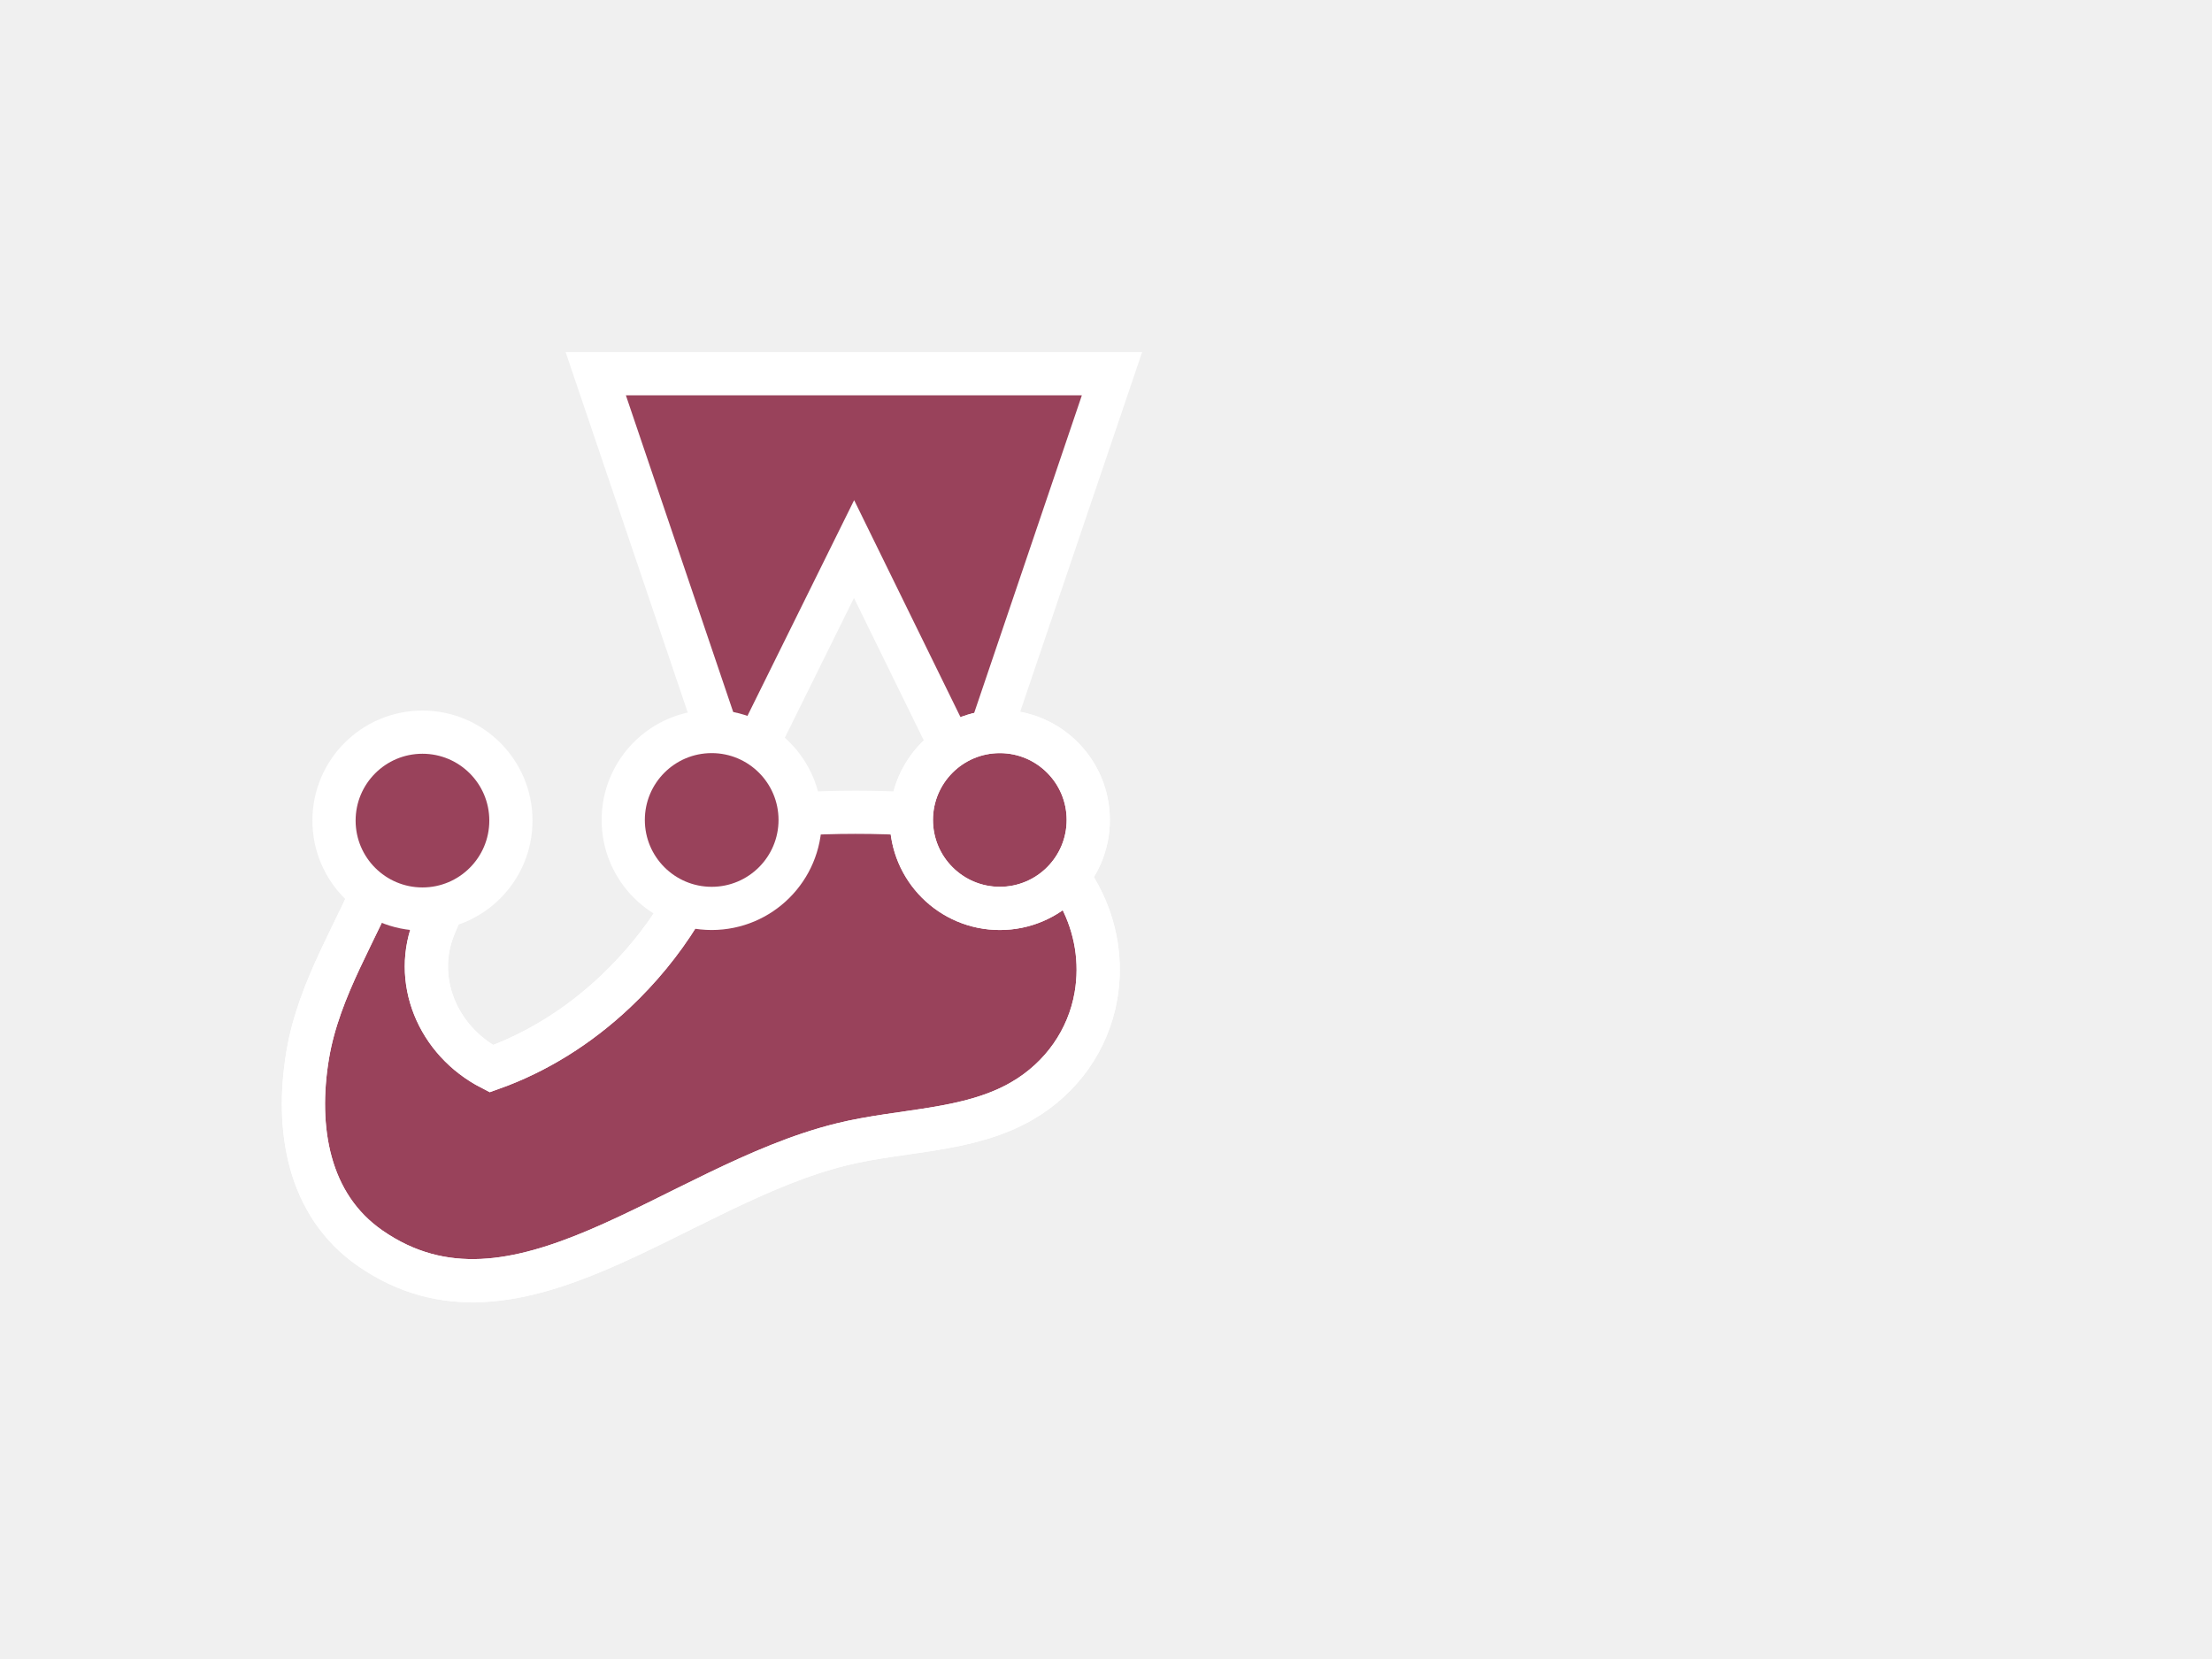
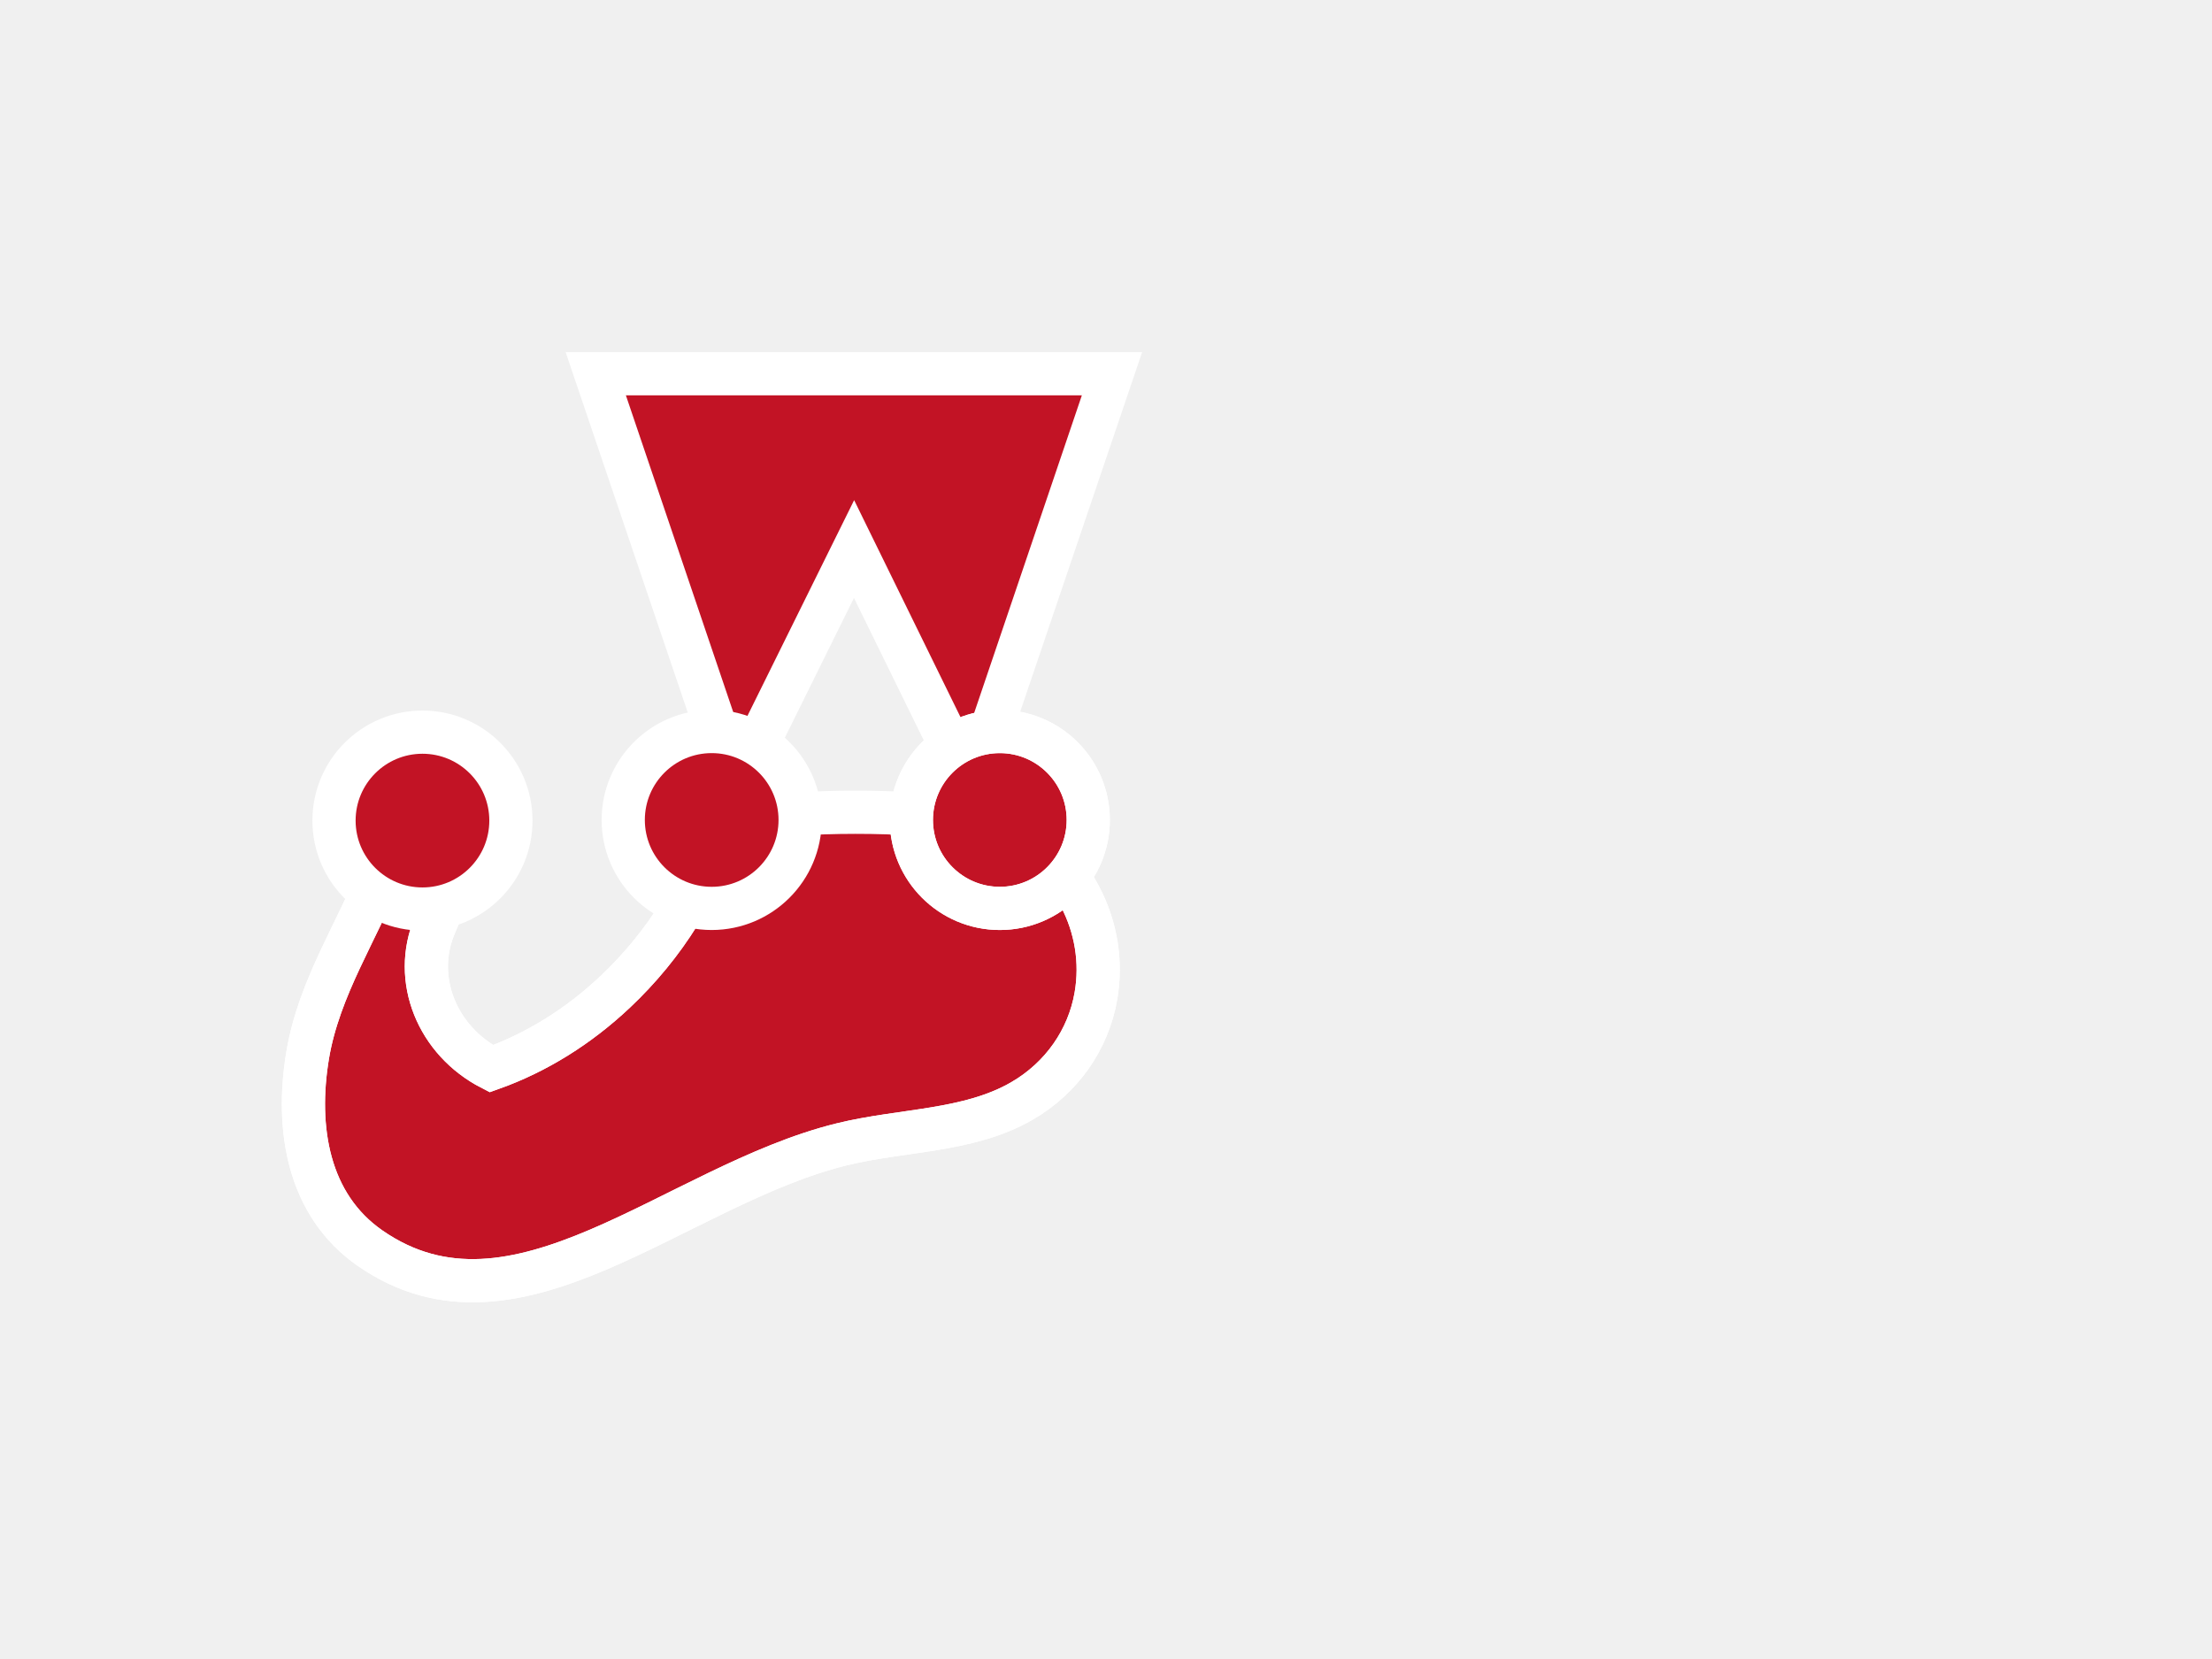
<svg xmlns="http://www.w3.org/2000/svg" id="Layer_1" x="0px" y="0px" viewBox="0 0 1024 768">
-   <path stroke="#FFFFFF" stroke-width="20" d="M 465.391 381.102 C 464.851 381.43 447.042 378.442 424.726 376.931 C 406.501 375.696 385.27 375.743 367.982 376.914 C 353.963 377.863 335.544 370.816 333.343 379.191 C 325.105 410.542 307.38 437.846 284.832 459.119 C 267.869 475.122 248.455 487.257 227.457 494.734 C 202.458 481.892 190.652 453.33 201.305 428.287 C 209.754 408.424 219.585 386.547 201.435 381.542 C 188.222 377.898 180.967 390.555 175.888 404.087 C 166.158 430.01 147.669 456.835 142.4 488.608 C 136.838 522.15 142.382 557.755 171.392 577.861 C 238.954 624.687 312.292 548.833 389.617 529.765 C 417.641 522.854 448.402 523.968 473.092 509.668 C 491.633 498.929 503.856 481.133 507.325 461.152 C 512.905 429.015 496.186 397.086 465.391 381.102 Z" style="fill: rgb(153, 66, 91);" />
+   <path stroke="#FFFFFF" stroke-width="20" d="M 465.391 381.102 C 464.851 381.43 447.042 378.442 424.726 376.931 C 406.501 375.696 385.27 375.743 367.982 376.914 C 353.963 377.863 335.544 370.816 333.343 379.191 C 325.105 410.542 307.38 437.846 284.832 459.119 C 267.869 475.122 248.455 487.257 227.457 494.734 C 202.458 481.892 190.652 453.33 201.305 428.287 C 209.754 408.424 219.585 386.547 201.435 381.542 C 188.222 377.898 180.967 390.555 175.888 404.087 C 166.158 430.01 147.669 456.835 142.4 488.608 C 136.838 522.15 142.382 557.755 171.392 577.861 C 238.954 624.687 312.292 548.833 389.617 529.765 C 417.641 522.854 448.402 523.968 473.092 509.668 C 491.633 498.929 503.856 481.133 507.325 461.152 C 512.905 429.015 496.186 397.086 465.391 381.102 Z" style="fill: rgb(194, 19, 37);" />
  <path fill="none" stroke="#FFFFFF" stroke-width="20" d="M333.343,379.191c-8.238,31.351-25.963,58.655-48.511,79.928  c-16.963,16.003-36.377,28.138-57.376,35.615c-24.999-12.842-36.805-41.404-26.152-66.447c8.449-19.863,18.28-41.74,0.13-46.745  c-13.213-3.644-20.468,9.013-25.547,22.545c-9.73,25.923-28.219,52.748-33.488,84.521c-5.562,33.542-0.018,69.147,28.992,89.253  c67.562,46.826,140.9-29.028,218.226-48.096c28.024-6.911,58.785-5.797,83.475-20.097c18.541-10.739,30.764-28.535,34.233-48.515  c5.58-32.137-11.139-64.066-41.934-80.05" />
-   <polygon points="395.364,254.17 449.685,364.982 514.778,173 275.789,173 340.732,364.641 " style="fill: rgb(153, 66, 91);" />
+   <polygon points="395.364,254.17 449.685,364.982 514.778,173 275.789,173 340.732,364.641 " style="fill: rgb(194, 19, 37);" />
  <polygon fill="none" stroke="#FFFFFF" stroke-width="20" points="395.364,254.17 449.685,364.982 514.777,173 275.789,173 &#10;&#09;340.732,364.641 " />
-   <circle cx="329.46" cy="379.583" r="40.945" style="fill: rgb(153, 66, 91);" />
+   <circle cx="329.46" cy="379.583" r="40.945" style="fill: rgb(194, 19, 37);" />
  <circle fill="none" stroke="#FFFFFF" stroke-width="20" cx="329.46" cy="379.583" r="40.945" />
-   <circle stroke="#FFFFFF" stroke-width="20" cx="462.844" cy="379.583" r="40.945" style="fill: rgb(153, 66, 91);" />
+   <circle stroke="#FFFFFF" stroke-width="20" cx="462.844" cy="379.583" r="40.945" style="fill: rgb(194, 19, 37);" />
  <circle fill="none" stroke="#FFFFFF" cx="462.844" cy="379.583" r="40.945" stroke-width="20" />
-   <circle cx="195.571" cy="379.877" r="40.945" style="fill: rgb(153, 66, 91);" />
+   <circle cx="195.571" cy="379.877" r="40.945" style="fill: rgb(194, 19, 37);" />
  <circle fill="none" stroke="#FFFFFF" stroke-width="20" cx="195.571" cy="379.877" r="40.945" />
</svg>
